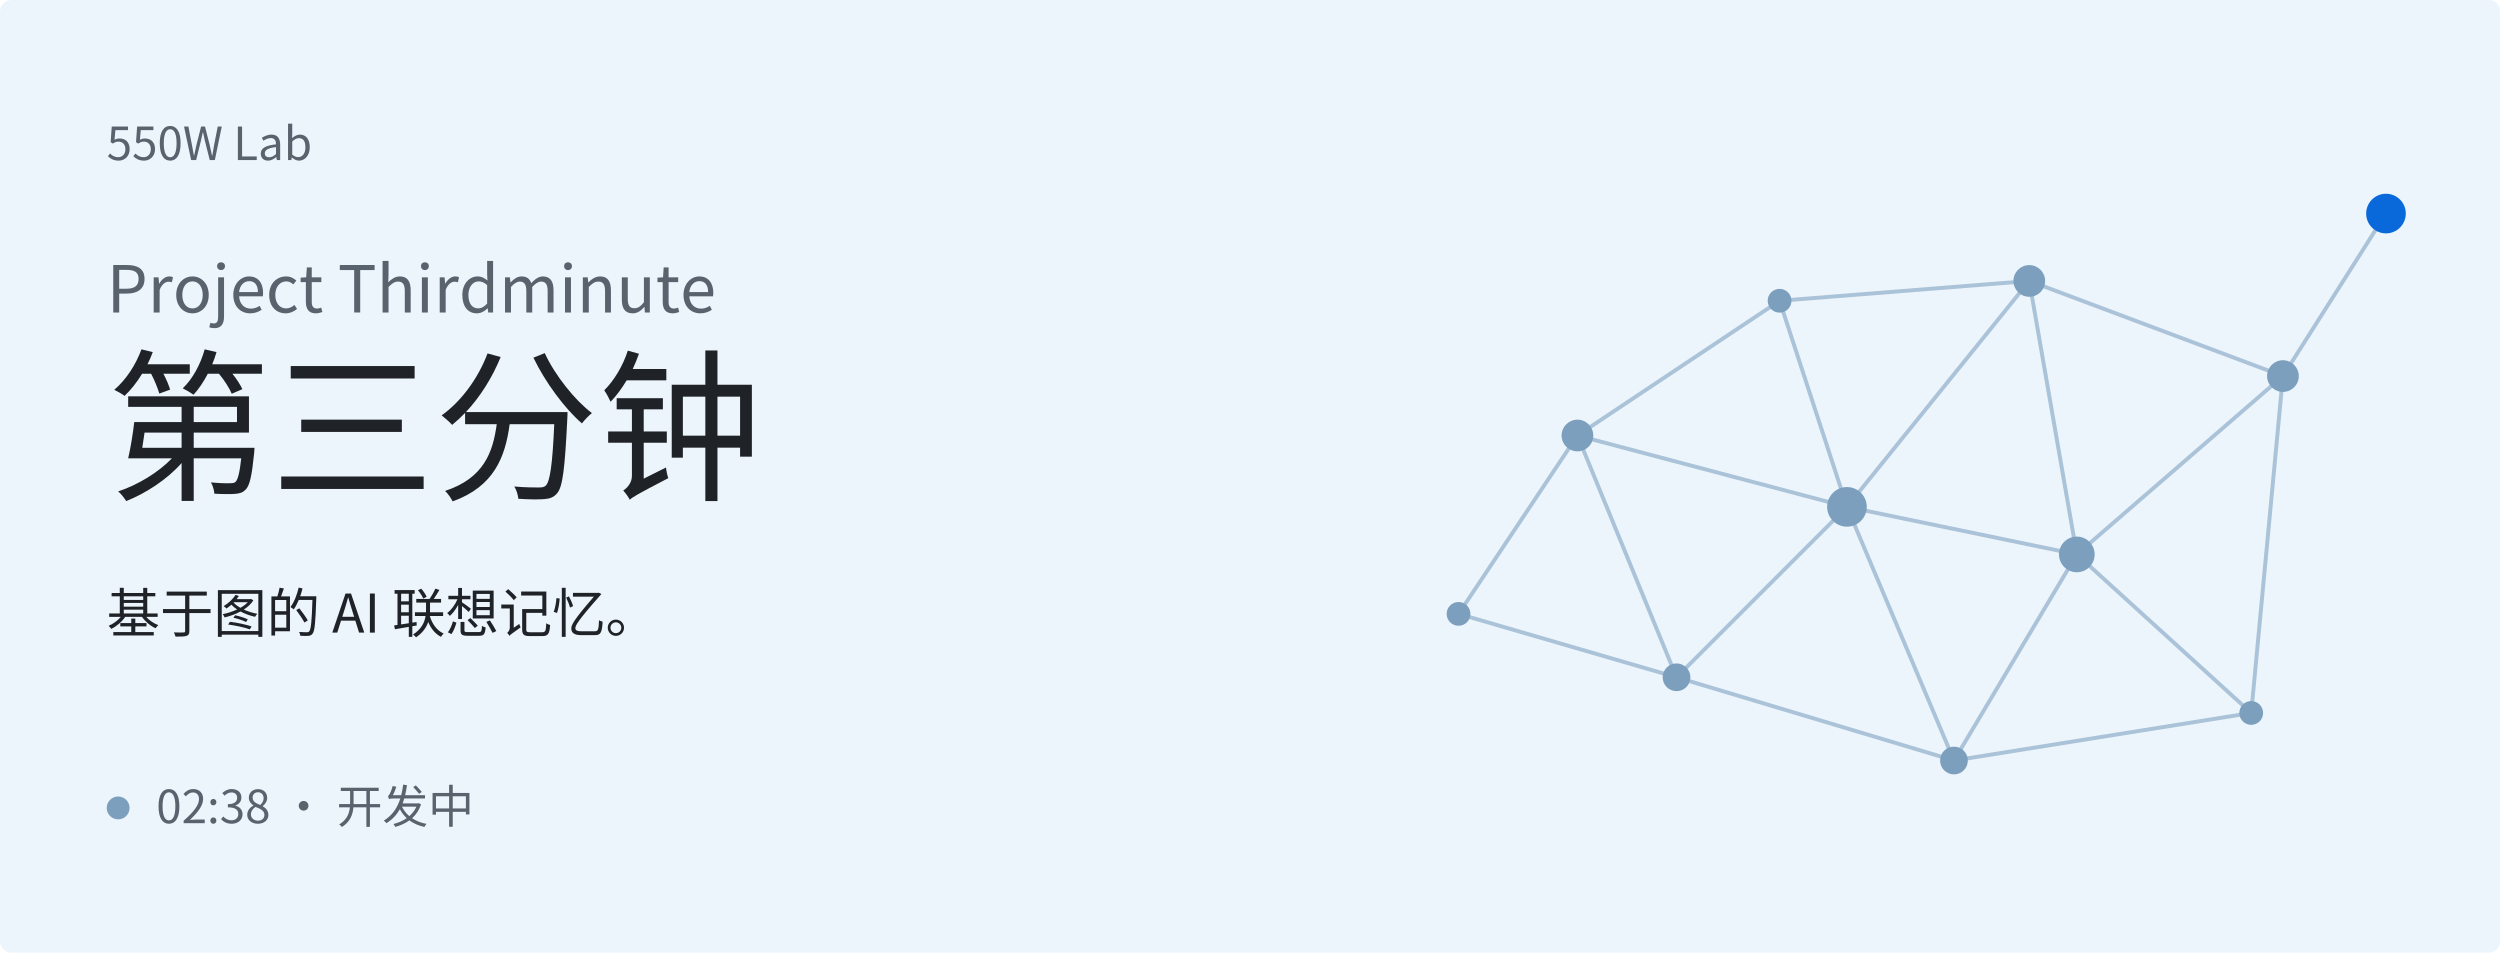
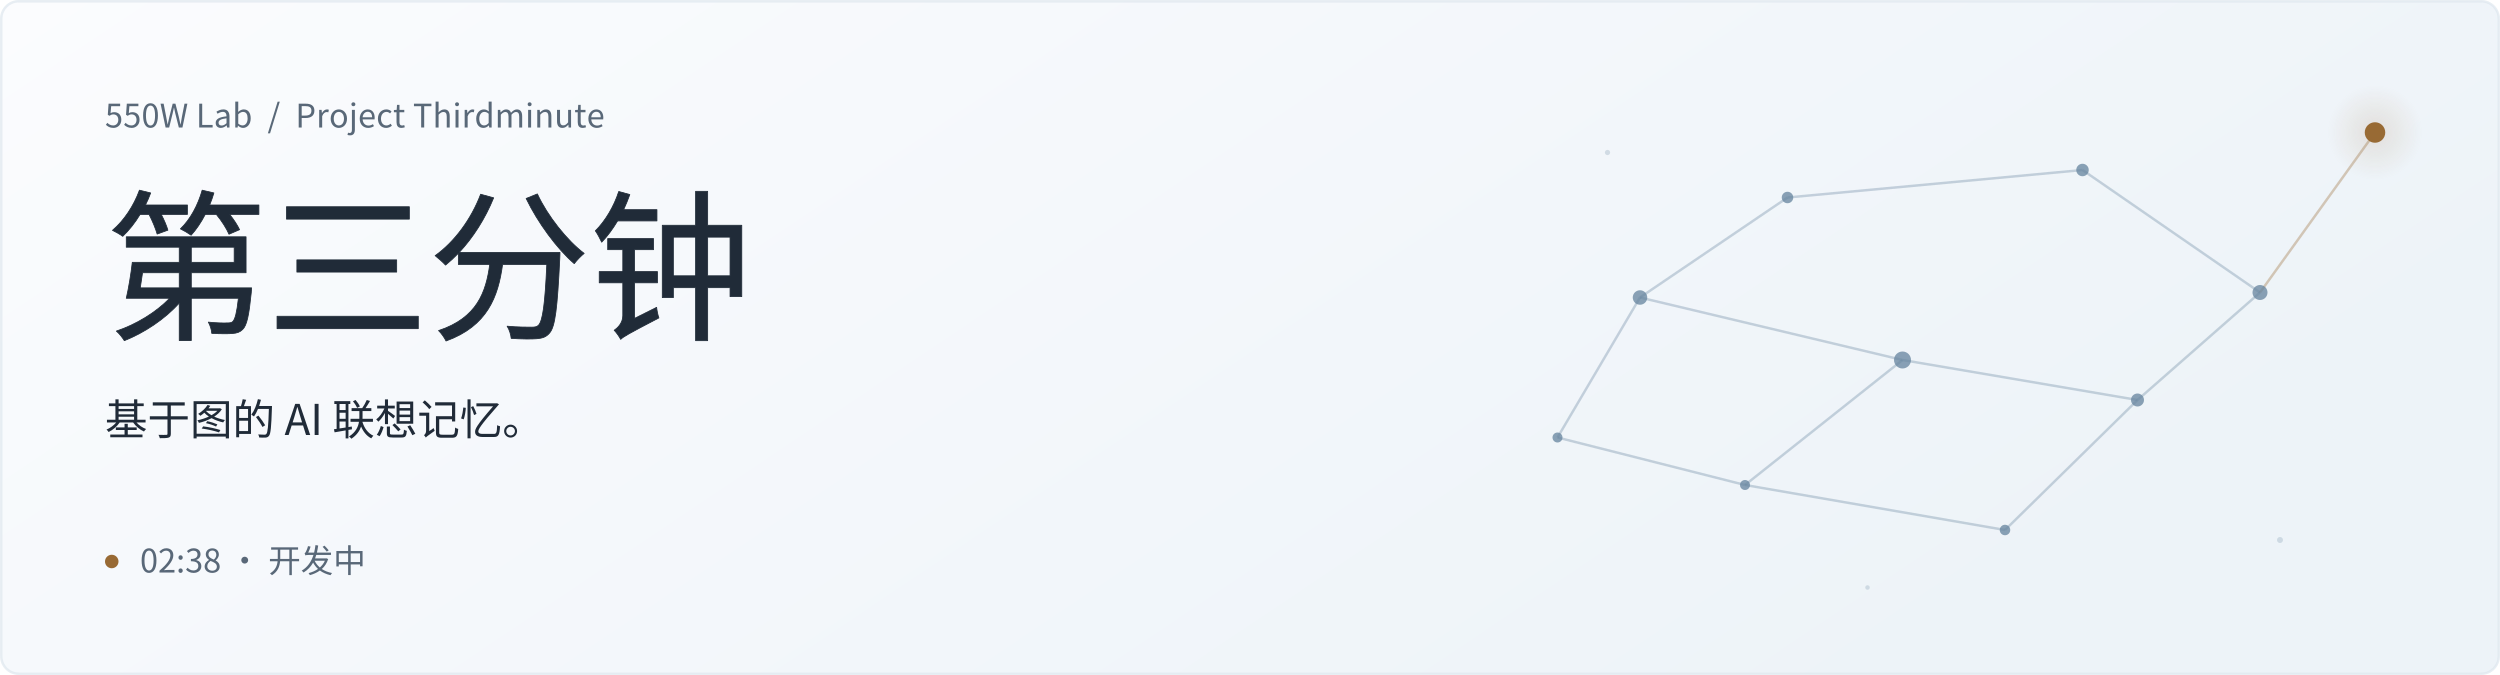
- <svg xmlns="http://www.w3.org/2000/svg" width="656" height="250" viewBox="0 0 656 250" role="img" aria-label="第三分钟 (Thirdminute) — 基于图的 AI 联想记忆。">
-   <rect width="656" height="250" rx="3" fill="#edf5fc" />
-   <g transform="translate(364 29) scale(1.04)">
-     <line x1="18" y1="127" x2="48" y2="82" stroke="#7c9fbe" opacity=".58" />
-     <line x1="18" y1="127" x2="73" y2="143" stroke="#7c9fbe" opacity=".58" />
-     <line x1="48" y1="82" x2="73" y2="143" stroke="#7c9fbe" opacity=".58" />
-     <line x1="48" y1="82" x2="99" y2="48" stroke="#7c9fbe" opacity=".58" />
-     <line x1="48" y1="82" x2="116" y2="100" stroke="#7c9fbe" opacity=".58" />
-     <line x1="73" y1="143" x2="116" y2="100" stroke="#7c9fbe" opacity=".58" />
-     <line x1="73" y1="143" x2="143" y2="164" stroke="#7c9fbe" opacity=".58" />
-     <line x1="99" y1="48" x2="116" y2="100" stroke="#7c9fbe" opacity=".58" />
-     <line x1="99" y1="48" x2="162" y2="43" stroke="#7c9fbe" opacity=".58" />
-     <line x1="116" y1="100" x2="143" y2="164" stroke="#7c9fbe" opacity=".58" />
-     <line x1="116" y1="100" x2="174" y2="112" stroke="#7c9fbe" opacity=".58" />
-     <line x1="116" y1="100" x2="162" y2="43" stroke="#7c9fbe" opacity=".58" />
-     <line x1="143" y1="164" x2="174" y2="112" stroke="#7c9fbe" opacity=".58" />
-     <line x1="143" y1="164" x2="218" y2="152" stroke="#7c9fbe" opacity=".58" />
-     <line x1="162" y1="43" x2="174" y2="112" stroke="#7c9fbe" opacity=".58" />
-     <line x1="162" y1="43" x2="226" y2="67" stroke="#7c9fbe" opacity=".58" />
-     <line x1="174" y1="112" x2="226" y2="67" stroke="#7c9fbe" opacity=".58" />
-     <line x1="174" y1="112" x2="218" y2="152" stroke="#7c9fbe" opacity=".58" />
-     <line x1="218" y1="152" x2="226" y2="67" stroke="#7c9fbe" opacity=".58" />
-     <line x1="226" y1="67" x2="252" y2="26" stroke="#7c9fbe" opacity=".58" />
-     <circle cx="18" cy="127" r="3" fill="#7c9fbe" />
-     <circle cx="48" cy="82" r="4" fill="#7c9fbe" />
-     <circle cx="73" cy="143" r="3.5" fill="#7c9fbe" />
-     <circle cx="99" cy="48" r="3" fill="#7c9fbe" />
-     <circle cx="116" cy="100" r="5" fill="#7c9fbe" />
-     <circle cx="143" cy="164" r="3.5" fill="#7c9fbe" />
-     <circle cx="162" cy="43" r="4" fill="#7c9fbe" />
-     <circle cx="174" cy="112" r="4.5" fill="#7c9fbe" />
-     <circle cx="218" cy="152" r="3" fill="#7c9fbe" />
-     <circle cx="226" cy="67" r="4" fill="#7c9fbe" />
-     <circle cx="252" cy="26" r="5" fill="#0969da" />
+ <svg xmlns="http://www.w3.org/2000/svg" width="1000" height="270" viewBox="0 0 1000 270" role="img" aria-label="第三分钟 (Thirdminute) — 基于图的 AI 联想记忆。">
+   <defs>
+     <linearGradient id="surface" x1="0" y1="0" x2="1" y2=".4">
+       <stop offset="0" stop-color="#fbfcfe" />
+       <stop offset="1" stop-color="#edf3f8" />
+     </linearGradient>
+     <radialGradient id="future-glow">
+       <stop offset="0" stop-color="#986a34" stop-opacity=".15" />
+       <stop offset="1" stop-color="#986a34" stop-opacity="0" />
+     </radialGradient>
+   </defs>
+   <rect x=".5" y=".5" width="999" height="269" rx="7" fill="url(#surface)" stroke="#dce5ed" stroke-opacity=".65" />
+   <g transform="translate(623 53)" opacity="1">
+     <line x1="0" y1="122" x2="33" y2="66" stroke="#67859f" stroke-width="1" opacity=".34" />
+     <line x1="0" y1="122" x2="75" y2="141" stroke="#67859f" stroke-width="1" opacity=".34" />
+     <line x1="33" y1="66" x2="92" y2="26" stroke="#67859f" stroke-width="1" opacity=".34" />
+     <line x1="33" y1="66" x2="138" y2="91" stroke="#67859f" stroke-width="1" opacity=".34" />
+     <line x1="75" y1="141" x2="138" y2="91" stroke="#67859f" stroke-width="1" opacity=".34" />
+     <line x1="75" y1="141" x2="179" y2="159" stroke="#67859f" stroke-width="1" opacity=".34" />
+     <line x1="92" y1="26" x2="210" y2="15" stroke="#67859f" stroke-width="1" opacity=".34" />
+     <line x1="138" y1="91" x2="232" y2="107" stroke="#67859f" stroke-width="1" opacity=".34" />
+     <line x1="179" y1="159" x2="232" y2="107" stroke="#67859f" stroke-width="1" opacity=".34" />
+     <line x1="210" y1="15" x2="281" y2="64" stroke="#67859f" stroke-width="1" opacity=".34" />
+     <line x1="232" y1="107" x2="281" y2="64" stroke="#67859f" stroke-width="1" opacity=".34" />
+     <line x1="281" y1="64" x2="327" y2="0" stroke="#986a34" stroke-width="1" opacity=".34" />
+     <circle cx="20" cy="8" r="1.05" fill="#67859f" opacity=".24" />
+     <circle cx="124" cy="182" r="0.9" fill="#67859f" opacity=".24" />
+     <circle cx="289" cy="163" r="1.2" fill="#67859f" opacity=".24" />
+     <circle cx="0" cy="122" r="2.0" fill="#67859f" opacity=".76" />
+     <circle cx="33" cy="66" r="2.9" fill="#67859f" opacity=".76" />
+     <circle cx="75" cy="141" r="2.0" fill="#67859f" opacity=".76" />
+     <circle cx="92" cy="26" r="2.3" fill="#67859f" opacity=".76" />
+     <circle cx="138" cy="91" r="3.4" fill="#67859f" opacity=".76" />
+     <circle cx="179" cy="159" r="2.1" fill="#67859f" opacity=".76" />
+     <circle cx="210" cy="15" r="2.5" fill="#67859f" opacity=".76" />
+     <circle cx="232" cy="107" r="2.6" fill="#67859f" opacity=".76" />
+     <circle cx="281" cy="64" r="3.0" fill="#67859f" opacity=".76" />
+     <circle cx="327" cy="0" r="19" fill="url(#future-glow)" />
+     <circle cx="327" cy="0" r="4.1" fill="#986a34" />
  </g>
-   <path fill="#59636e" transform="translate(28.000 42.000) scale(0.012 -0.012)" d="M262 -13C385 -13 502 78 502 238C502 400 402 472 281 472C237 472 204 461 171 443L190 655H466V733H110L86 391L135 360C177 388 208 403 257 403C349 403 409 341 409 236C409 129 340 63 253 63C168 63 114 102 73 144L27 84C77 35 147 -13 262 -13Z" />
-   <path fill="#59636e" transform="translate(34.660 42.000) scale(0.012 -0.012)" d="M262 -13C385 -13 502 78 502 238C502 400 402 472 281 472C237 472 204 461 171 443L190 655H466V733H110L86 391L135 360C177 388 208 403 257 403C349 403 409 341 409 236C409 129 340 63 253 63C168 63 114 102 73 144L27 84C77 35 147 -13 262 -13Z" />
-   <path fill="#59636e" transform="translate(41.320 42.000) scale(0.012 -0.012)" d="M278 -13C417 -13 506 113 506 369C506 623 417 746 278 746C138 746 50 623 50 369C50 113 138 -13 278 -13ZM278 61C195 61 138 154 138 369C138 583 195 674 278 674C361 674 418 583 418 369C418 154 361 61 278 61Z" />
-   <path fill="#59636e" transform="translate(47.980 42.000) scale(0.012 -0.012)" d="M181 0H291L400 442C412 500 426 553 437 609H441C453 553 464 500 477 442L588 0H700L851 733H763L684 334C671 255 657 176 644 96H638C620 176 604 256 586 334L484 733H399L298 334C280 255 262 176 246 96H242C227 176 213 255 198 334L121 733H26Z" />
-   <path fill="#59636e" transform="translate(61.204 42.000) scale(0.012 -0.012)" d="M101 0H514V79H193V733H101Z" />
-   <path fill="#59636e" transform="translate(67.720 42.000) scale(0.012 -0.012)" d="M217 -13C284 -13 345 22 397 65H400L408 0H483V334C483 469 428 557 295 557C207 557 131 518 82 486L117 423C160 452 217 481 280 481C369 481 392 414 392 344C161 318 59 259 59 141C59 43 126 -13 217 -13ZM243 61C189 61 147 85 147 147C147 217 209 262 392 283V132C339 85 295 61 243 61Z" />
-   <path fill="#59636e" transform="translate(74.476 42.000) scale(0.012 -0.012)" d="M331 -13C455 -13 567 94 567 280C567 448 491 557 351 557C290 557 230 523 180 481L184 578V796H92V0H165L173 56H177C224 13 281 -13 331 -13ZM316 64C280 64 231 78 184 120V406C235 454 283 480 328 480C432 480 472 400 472 279C472 145 406 64 316 64Z" />
-   <path fill="#59636e" transform="translate(28.000 82.000) scale(0.017 -0.017)" d="M101 0H193V292H314C475 292 584 363 584 518C584 678 474 733 310 733H101ZM193 367V658H298C427 658 492 625 492 518C492 413 431 367 302 367Z" />
-   <path fill="#59636e" transform="translate(38.761 82.000) scale(0.017 -0.017)" d="M92 0H184V349C220 441 275 475 320 475C343 475 355 472 373 466L390 545C373 554 356 557 332 557C272 557 216 513 178 444H176L167 543H92Z" />
-   <path fill="#59636e" transform="translate(45.357 82.000) scale(0.017 -0.017)" d="M303 -13C436 -13 554 91 554 271C554 452 436 557 303 557C170 557 52 452 52 271C52 91 170 -13 303 -13ZM303 63C209 63 146 146 146 271C146 396 209 480 303 480C397 480 461 396 461 271C461 146 397 63 303 63Z" />
-   <path fill="#59636e" transform="translate(55.659 82.000) scale(0.017 -0.017)" d="M35 -242C143 -242 184 -173 184 -62V543H93V-62C93 -128 80 -169 26 -169C7 -169 -12 -164 -26 -159L-44 -228C-25 -236 3 -242 35 -242ZM138 655C173 655 199 679 199 716C199 751 173 775 138 775C102 775 77 751 77 716C77 679 102 655 138 655Z" />
-   <path fill="#59636e" transform="translate(60.334 82.000) scale(0.017 -0.017)" d="M312 -13C385 -13 443 11 490 42L458 103C417 76 375 60 322 60C219 60 148 134 142 250H508C510 264 512 282 512 302C512 457 434 557 295 557C171 557 52 448 52 271C52 92 167 -13 312 -13ZM141 315C152 423 220 484 297 484C382 484 432 425 432 315Z" />
-   <path fill="#59636e" transform="translate(69.752 82.000) scale(0.017 -0.017)" d="M306 -13C371 -13 433 13 482 55L442 117C408 87 364 63 314 63C214 63 146 146 146 271C146 396 218 480 317 480C359 480 394 461 425 433L471 493C433 527 384 557 313 557C173 557 52 452 52 271C52 91 162 -13 306 -13Z" />
-   <path fill="#59636e" transform="translate(78.422 82.000) scale(0.017 -0.017)" d="M262 -13C296 -13 332 -3 363 7L345 76C327 68 303 61 283 61C220 61 199 99 199 165V469H347V543H199V696H123L113 543L27 538V469H108V168C108 59 147 -13 262 -13Z" />
-   <path fill="#59636e" transform="translate(88.639 82.000) scale(0.017 -0.017)" d="M253 0H346V655H568V733H31V655H253Z" />
-   <path fill="#59636e" transform="translate(98.822 82.000) scale(0.017 -0.017)" d="M92 0H184V394C238 449 276 477 332 477C404 477 435 434 435 332V0H526V344C526 482 474 557 360 557C286 557 230 516 180 466L184 578V796H92Z" />
-   <path fill="#59636e" transform="translate(109.141 82.000) scale(0.017 -0.017)" d="M92 0H184V543H92ZM138 655C174 655 199 679 199 716C199 751 174 775 138 775C102 775 78 751 78 716C78 679 102 655 138 655Z" />
-   <path fill="#59636e" transform="translate(113.816 82.000) scale(0.017 -0.017)" d="M92 0H184V349C220 441 275 475 320 475C343 475 355 472 373 466L390 545C373 554 356 557 332 557C272 557 216 513 178 444H176L167 543H92Z" />
-   <path fill="#59636e" transform="translate(120.412 82.000) scale(0.017 -0.017)" d="M277 -13C342 -13 400 22 442 64H445L453 0H528V796H436V587L441 494C393 533 352 557 288 557C164 557 53 447 53 271C53 90 141 -13 277 -13ZM297 64C202 64 147 141 147 272C147 396 217 480 304 480C349 480 391 464 436 423V138C391 88 347 64 297 64Z" />
-   <path fill="#59636e" transform="translate(130.952 82.000) scale(0.017 -0.017)" d="M92 0H184V394C233 450 279 477 320 477C389 477 421 434 421 332V0H512V394C563 450 607 477 649 477C718 477 750 434 750 332V0H841V344C841 482 788 557 677 557C610 557 554 514 497 453C475 517 431 557 347 557C282 557 226 516 178 464H176L167 543H92Z" />
-   <path fill="#59636e" transform="translate(146.694 82.000) scale(0.017 -0.017)" d="M92 0H184V543H92ZM138 655C174 655 199 679 199 716C199 751 174 775 138 775C102 775 78 751 78 716C78 679 102 655 138 655Z" />
-   <path fill="#59636e" transform="translate(151.369 82.000) scale(0.017 -0.017)" d="M92 0H184V394C238 449 276 477 332 477C404 477 435 434 435 332V0H526V344C526 482 474 557 360 557C286 557 229 516 178 464H176L167 543H92Z" />
-   <path fill="#59636e" transform="translate(161.739 82.000) scale(0.017 -0.017)" d="M251 -13C325 -13 379 26 430 85H433L440 0H516V543H425V158C373 94 334 66 278 66C206 66 176 109 176 210V543H84V199C84 60 136 -13 251 -13Z" />
-   <path fill="#59636e" transform="translate(172.058 82.000) scale(0.017 -0.017)" d="M262 -13C296 -13 332 -3 363 7L345 76C327 68 303 61 283 61C220 61 199 99 199 165V469H347V543H199V696H123L113 543L27 538V469H108V168C108 59 147 -13 262 -13Z" />
-   <path fill="#59636e" transform="translate(178.467 82.000) scale(0.017 -0.017)" d="M312 -13C385 -13 443 11 490 42L458 103C417 76 375 60 322 60C219 60 148 134 142 250H508C510 264 512 282 512 302C512 457 434 557 295 557C171 557 52 448 52 271C52 92 167 -13 312 -13ZM141 315C152 423 220 484 297 484C382 484 432 425 432 315Z" />
-   <path fill="#1f2328" transform="translate(28.000 128.000) scale(0.043 -0.043)" d="M168 401C160 329 145 240 131 180H398C315 93 188 17 70 -22C87 -36 108 -63 119 -81C238 -34 369 51 457 151V-80H531V180H821C811 89 800 50 786 36C778 29 768 28 750 28C732 27 685 28 636 33C647 14 656 -15 657 -36C709 -39 758 -39 783 -37C812 -35 830 -29 847 -12C873 13 886 74 900 214C901 224 902 244 902 244H531V337H868V558H131V494H457V401ZM231 337H457V244H217ZM531 494H795V401H531ZM212 845C177 749 117 658 46 598C65 589 95 572 109 561C147 597 184 643 216 696H271C292 656 312 607 321 575L387 599C380 624 364 662 346 696H507V754H249C261 778 272 803 281 828ZM598 845C572 753 525 665 464 607C483 598 515 579 530 568C561 602 591 646 617 696H685C718 657 749 607 763 574L828 602C816 628 793 664 767 696H947V754H644C654 778 663 803 670 828Z" />
-   <path fill="#1f2328" transform="translate(71.000 128.000) scale(0.043 -0.043)" d="M123 743V667H879V743ZM187 416V341H801V416ZM65 69V-7H934V69Z" />
-   <path fill="#1f2328" transform="translate(114.000 128.000) scale(0.043 -0.043)" d="M673 822 604 794C675 646 795 483 900 393C915 413 942 441 961 456C857 534 735 687 673 822ZM324 820C266 667 164 528 44 442C62 428 95 399 108 384C135 406 161 430 187 457V388H380C357 218 302 59 65 -19C82 -35 102 -64 111 -83C366 9 432 190 459 388H731C720 138 705 40 680 14C670 4 658 2 637 2C614 2 552 2 487 8C501 -13 510 -45 512 -67C575 -71 636 -72 670 -69C704 -66 727 -59 748 -34C783 5 796 119 811 426C812 436 812 462 812 462H192C277 553 352 670 404 798Z" />
-   <path fill="#1f2328" transform="translate(157.000 128.000) scale(0.043 -0.043)" d="M653 556V318H516V556ZM727 556H865V318H727ZM653 838V629H448V184H516V245H653V-81H727V245H865V190H937V629H727V838ZM180 837C150 744 96 654 36 595C48 579 68 541 75 525C110 561 143 606 173 656H415V725H210C224 755 237 787 248 818ZM60 344V275H205V73C205 26 171 -4 152 -17C165 -30 184 -57 192 -73C208 -57 237 -40 427 59C421 75 415 104 413 124L277 56V275H418V344H277V479H394V547H112V479H205V344Z" />
-   <path fill="#1f2328" transform="translate(28.000 166.000) scale(0.014 -0.014)" d="M684 839V743H320V840H245V743H92V680H245V359H46V295H264C206 224 118 161 36 128C52 114 74 88 85 70C182 116 284 201 346 295H662C723 206 821 123 917 82C929 100 951 127 967 141C883 171 798 229 741 295H955V359H760V680H911V743H760V839ZM320 680H684V613H320ZM460 263V179H255V117H460V11H124V-53H882V11H536V117H746V179H536V263ZM320 557H684V487H320ZM320 430H684V359H320Z" />
-   <path fill="#1f2328" transform="translate(42.000 166.000) scale(0.014 -0.014)" d="M124 769V694H470V441H55V366H470V30C470 9 462 3 440 3C418 2 341 1 259 4C271 -18 285 -53 290 -75C393 -75 459 -74 496 -61C534 -49 549 -25 549 30V366H946V441H549V694H876V769Z" />
-   <path fill="#1f2328" transform="translate(56.000 166.000) scale(0.014 -0.014)" d="M375 279C455 262 557 227 613 199L644 250C588 276 487 309 407 325ZM275 152C413 135 586 95 682 61L715 117C618 149 445 188 310 203ZM84 796V-80H156V-38H842V-80H917V796ZM156 29V728H842V29ZM414 708C364 626 278 548 192 497C208 487 234 464 245 452C275 472 306 496 337 523C367 491 404 461 444 434C359 394 263 364 174 346C187 332 203 303 210 285C308 308 413 345 508 396C591 351 686 317 781 296C790 314 809 340 823 353C735 369 647 396 569 432C644 481 707 538 749 606L706 631L695 628H436C451 647 465 666 477 686ZM378 563 385 570H644C608 531 560 496 506 465C455 494 411 527 378 563Z" />
-   <path fill="#1f2328" transform="translate(70.000 166.000) scale(0.014 -0.014)" d="M552 423C607 350 675 250 705 189L769 229C736 288 667 385 610 456ZM240 842C232 794 215 728 199 679H87V-54H156V25H435V679H268C285 722 304 778 321 828ZM156 612H366V401H156ZM156 93V335H366V93ZM598 844C566 706 512 568 443 479C461 469 492 448 506 436C540 484 572 545 600 613H856C844 212 828 58 796 24C784 10 773 7 753 7C730 7 670 8 604 13C618 -6 627 -38 629 -59C685 -62 744 -64 778 -61C814 -57 836 -49 859 -19C899 30 913 185 928 644C929 654 929 682 929 682H627C643 729 658 779 670 828Z" />
-   <path fill="#1f2328" transform="translate(87.136 166.000) scale(0.014 -0.014)" d="M4 0H97L168 224H436L506 0H604L355 733H252ZM191 297 227 410C253 493 277 572 300 658H304C328 573 351 493 378 410L413 297Z" />
-   <path fill="#1f2328" transform="translate(95.648 166.000) scale(0.014 -0.014)" d="M101 0H193V733H101Z" />
-   <path fill="#1f2328" transform="translate(102.886 166.000) scale(0.014 -0.014)" d="M485 794C525 747 566 681 584 638L648 672C630 716 587 778 546 824ZM810 824C786 766 740 685 703 632H453V563H636V442L635 381H428V311H627C610 198 555 68 392 -36C411 -48 437 -72 449 -88C577 -1 643 100 677 199C729 75 809 -24 916 -79C927 -60 950 -32 966 -17C840 39 751 162 707 311H956V381H710L711 441V563H918V632H781C816 681 854 744 887 801ZM38 135 53 63 313 108V-80H379V120L462 134L458 199L379 187V729H423V797H47V729H101V144ZM169 729H313V587H169ZM169 524H313V381H169ZM169 317H313V176L169 154Z" />
-   <path fill="#1f2328" transform="translate(116.886 166.000) scale(0.014 -0.014)" d="M283 200V40C283 -38 311 -59 421 -59C443 -59 605 -59 629 -59C721 -59 743 -28 753 98C732 102 702 113 685 126C680 23 673 10 624 10C587 10 452 10 425 10C367 10 356 14 356 41V200ZM414 234C461 188 521 124 551 86L606 131C575 168 513 230 466 273ZM767 201C807 135 859 47 883 -5L953 29C928 80 874 167 833 230ZM141 212C122 145 87 59 46 6L112 -28C153 28 186 118 206 186ZM581 574H831V480H581ZM581 421H831V326H581ZM581 725H831V633H581ZM512 787V265H903V787ZM238 838V690H55V625H225C181 523 106 419 32 367C48 354 70 330 82 313C137 360 194 436 238 519V255H310V498C354 462 410 413 436 387L477 448C451 469 350 543 310 569V625H469V690H310V838Z" />
-   <path fill="#1f2328" transform="translate(130.886 166.000) scale(0.014 -0.014)" d="M124 769C179 720 249 652 280 608L335 661C300 703 230 769 176 815ZM200 -61V-60C214 -41 242 -20 408 98C400 113 389 143 384 163L280 92V526H46V453H206V93C206 44 175 10 157 -4C171 -17 192 -45 200 -61ZM419 770V695H816V442H438V57C438 -41 474 -65 586 -65C611 -65 790 -65 816 -65C925 -65 951 -20 962 143C940 148 908 161 889 175C884 33 874 7 812 7C773 7 621 7 591 7C527 7 515 16 515 56V370H816V318H891V770Z" />
-   <path fill="#1f2328" transform="translate(144.886 166.000) scale(0.014 -0.014)" d="M181 840V-79H253V840ZM81 647C74 566 56 456 29 390L91 368C118 441 136 557 141 639ZM262 656C292 596 324 517 335 469L392 497C380 544 347 621 315 679ZM390 745V674H782C379 211 359 138 359 74C359 -1 415 -47 537 -47H801C904 -47 935 -7 946 206C925 209 897 221 878 231C873 59 860 26 804 26H532C474 26 435 43 435 81C435 130 461 202 911 710C916 714 920 719 922 723L875 748L857 745Z" />
-   <path fill="#1f2328" transform="translate(158.886 166.000) scale(0.014 -0.014)" d="M194 244C111 244 42 176 42 92C42 7 111 -61 194 -61C279 -61 347 7 347 92C347 176 279 244 194 244ZM194 -10C139 -10 93 35 93 92C93 147 139 193 194 193C251 193 296 147 296 92C296 35 251 -10 194 -10Z" />
-   <circle cx="31" cy="212" r="3" fill="#7c9fbe" />
-   <path fill="#59636e" transform="translate(41.000 216.000) scale(0.012 -0.012)" d="M278 -13C417 -13 506 113 506 369C506 623 417 746 278 746C138 746 50 623 50 369C50 113 138 -13 278 -13ZM278 61C195 61 138 154 138 369C138 583 195 674 278 674C361 674 418 583 418 369C418 154 361 61 278 61Z" />
-   <path fill="#59636e" transform="translate(47.660 216.000) scale(0.012 -0.012)" d="M44 0H505V79H302C265 79 220 75 182 72C354 235 470 384 470 531C470 661 387 746 256 746C163 746 99 704 40 639L93 587C134 636 185 672 245 672C336 672 380 611 380 527C380 401 274 255 44 54Z" />
-   <path fill="#59636e" transform="translate(54.320 216.000) scale(0.012 -0.012)" d="M139 390C175 390 205 418 205 460C205 501 175 530 139 530C102 530 73 501 73 460C73 418 102 390 139 390ZM139 -13C175 -13 205 15 205 56C205 98 175 126 139 126C102 126 73 98 73 56C73 15 102 -13 139 -13Z" />
-   <path fill="#59636e" transform="translate(57.656 216.000) scale(0.012 -0.012)" d="M263 -13C394 -13 499 65 499 196C499 297 430 361 344 382V387C422 414 474 474 474 563C474 679 384 746 260 746C176 746 111 709 56 659L105 601C147 643 198 672 257 672C334 672 381 626 381 556C381 477 330 416 178 416V346C348 346 406 288 406 199C406 115 345 63 257 63C174 63 119 103 76 147L29 88C77 35 149 -13 263 -13Z" />
-   <path fill="#59636e" transform="translate(64.316 216.000) scale(0.012 -0.012)" d="M280 -13C417 -13 509 70 509 176C509 277 450 332 386 369V374C429 408 483 474 483 551C483 664 407 744 282 744C168 744 81 669 81 558C81 481 127 426 180 389V385C113 349 46 280 46 182C46 69 144 -13 280 -13ZM330 398C243 432 164 471 164 558C164 629 213 676 281 676C359 676 405 619 405 546C405 492 379 442 330 398ZM281 55C193 55 127 112 127 190C127 260 169 318 228 356C332 314 422 278 422 179C422 106 366 55 281 55Z" />
-   <path fill="#59636e" transform="translate(73.664 216.000) scale(0.012 -0.012)" d="M500 486C441 486 394 439 394 380C394 321 441 274 500 274C559 274 606 321 606 380C606 439 559 486 500 486Z" />
-   <path fill="#59636e" transform="translate(88.352 216.000) scale(0.012 -0.012)" d="M649 703V418H369V461V703ZM52 418V346H288C274 209 223 75 54 -28C74 -41 101 -66 114 -84C299 33 351 189 365 346H649V-81H726V346H949V418H726V703H918V775H89V703H293V461L292 418Z" />
-   <path fill="#59636e" transform="translate(100.352 216.000) scale(0.012 -0.012)" d="M673 790C716 744 773 680 801 642L860 683C832 719 774 781 731 826ZM144 523C154 534 188 540 251 540H391C325 332 214 168 30 57C49 44 76 15 86 -1C216 79 311 181 381 305C421 230 471 165 531 110C445 49 344 7 240 -18C254 -34 272 -62 280 -82C392 -51 498 -5 589 61C680 -6 789 -54 917 -83C928 -62 948 -32 964 -16C842 7 736 50 648 108C735 185 803 285 844 413L793 437L779 433H441C454 467 467 503 477 540H930L931 612H497C513 681 526 753 537 830L453 844C443 762 429 685 411 612H229C257 665 285 732 303 797L223 812C206 735 167 654 156 634C144 612 133 597 119 594C128 576 140 539 144 523ZM588 154C520 212 466 281 427 361H742C706 279 652 211 588 154Z" />
-   <path fill="#59636e" transform="translate(112.352 216.000) scale(0.012 -0.012)" d="M458 840V661H96V186H171V248H458V-79H537V248H825V191H902V661H537V840ZM171 322V588H458V322ZM825 322H537V588H825Z" />
+   <path fill="#596878" transform="translate(42.000 51.000) scale(0.013 -0.013)" d="M262 -13C385 -13 502 78 502 238C502 400 402 472 281 472C237 472 204 461 171 443L190 655H466V733H110L86 391L135 360C177 388 208 403 257 403C349 403 409 341 409 236C409 129 340 63 253 63C168 63 114 102 73 144L27 84C77 35 147 -13 262 -13Z" />
+   <path fill="#596878" transform="translate(49.295 51.000) scale(0.013 -0.013)" d="M262 -13C385 -13 502 78 502 238C502 400 402 472 281 472C237 472 204 461 171 443L190 655H466V733H110L86 391L135 360C177 388 208 403 257 403C349 403 409 341 409 236C409 129 340 63 253 63C168 63 114 102 73 144L27 84C77 35 147 -13 262 -13Z" />
+   <path fill="#596878" transform="translate(56.590 51.000) scale(0.013 -0.013)" d="M278 -13C417 -13 506 113 506 369C506 623 417 746 278 746C138 746 50 623 50 369C50 113 138 -13 278 -13ZM278 61C195 61 138 154 138 369C138 583 195 674 278 674C361 674 418 583 418 369C418 154 361 61 278 61Z" />
+   <path fill="#596878" transform="translate(63.885 51.000) scale(0.013 -0.013)" d="M181 0H291L400 442C412 500 426 553 437 609H441C453 553 464 500 477 442L588 0H700L851 733H763L684 334C671 255 657 176 644 96H638C620 176 604 256 586 334L484 733H399L298 334C280 255 262 176 246 96H242C227 176 213 255 198 334L121 733H26Z" />
+   <path fill="#596878" transform="translate(78.371 51.000) scale(0.013 -0.013)" d="M101 0H514V79H193V733H101Z" />
+   <path fill="#596878" transform="translate(85.510 51.000) scale(0.013 -0.013)" d="M217 -13C284 -13 345 22 397 65H400L408 0H483V334C483 469 428 557 295 557C207 557 131 518 82 486L117 423C160 452 217 481 280 481C369 481 392 414 392 344C161 318 59 259 59 141C59 43 126 -13 217 -13ZM243 61C189 61 147 85 147 147C147 217 209 262 392 283V132C339 85 295 61 243 61Z" />
+   <path fill="#596878" transform="translate(92.909 51.000) scale(0.013 -0.013)" d="M331 -13C455 -13 567 94 567 280C567 448 491 557 351 557C290 557 230 523 180 481L184 578V796H92V0H165L173 56H177C224 13 281 -13 331 -13ZM316 64C280 64 231 78 184 120V406C235 454 283 480 328 480C432 480 472 400 472 279C472 145 406 64 316 64Z" />
+   <path fill="#596878" transform="translate(107.007 51.000) scale(0.013 -0.013)" d="M11 -179H78L377 794H311Z" />
+   <path fill="#596878" transform="translate(118.167 51.000) scale(0.013 -0.013)" d="M101 0H193V292H314C475 292 584 363 584 518C584 678 474 733 310 733H101ZM193 367V658H298C427 658 492 625 492 518C492 413 431 367 302 367Z" />
+   <path fill="#596878" transform="translate(126.476 51.000) scale(0.013 -0.013)" d="M92 0H184V349C220 441 275 475 320 475C343 475 355 472 373 466L390 545C373 554 356 557 332 557C272 557 216 513 178 444H176L167 543H92Z" />
+   <path fill="#596878" transform="translate(131.600 51.000) scale(0.013 -0.013)" d="M303 -13C436 -13 554 91 554 271C554 452 436 557 303 557C170 557 52 452 52 271C52 91 170 -13 303 -13ZM303 63C209 63 146 146 146 271C146 396 209 480 303 480C397 480 461 396 461 271C461 146 397 63 303 63Z" />
+   <path fill="#596878" transform="translate(139.558 51.000) scale(0.013 -0.013)" d="M35 -242C143 -242 184 -173 184 -62V543H93V-62C93 -128 80 -169 26 -169C7 -169 -12 -164 -26 -159L-44 -228C-25 -236 3 -242 35 -242ZM138 655C173 655 199 679 199 716C199 751 173 775 138 775C102 775 77 751 77 716C77 679 102 655 138 655Z" />
+   <path fill="#596878" transform="translate(143.213 51.000) scale(0.013 -0.013)" d="M312 -13C385 -13 443 11 490 42L458 103C417 76 375 60 322 60C219 60 148 134 142 250H508C510 264 512 282 512 302C512 457 434 557 295 557C171 557 52 448 52 271C52 92 167 -13 312 -13ZM141 315C152 423 220 484 297 484C382 484 432 425 432 315Z" />
+   <path fill="#596878" transform="translate(150.495 51.000) scale(0.013 -0.013)" d="M306 -13C371 -13 433 13 482 55L442 117C408 87 364 63 314 63C214 63 146 146 146 271C146 396 218 480 317 480C359 480 394 461 425 433L471 493C433 527 384 557 313 557C173 557 52 452 52 271C52 91 162 -13 306 -13Z" />
+   <path fill="#596878" transform="translate(157.205 51.000) scale(0.013 -0.013)" d="M262 -13C296 -13 332 -3 363 7L345 76C327 68 303 61 283 61C220 61 199 99 199 165V469H347V543H199V696H123L113 543L27 538V469H108V168C108 59 147 -13 262 -13Z" />
+   <path fill="#596878" transform="translate(165.178 51.000) scale(0.013 -0.013)" d="M253 0H346V655H568V733H31V655H253Z" />
+   <path fill="#596878" transform="translate(173.045 51.000) scale(0.013 -0.013)" d="M92 0H184V394C238 449 276 477 332 477C404 477 435 434 435 332V0H526V344C526 482 474 557 360 557C286 557 230 516 180 466L184 578V796H92Z" />
+   <path fill="#596878" transform="translate(181.016 51.000) scale(0.013 -0.013)" d="M92 0H184V543H92ZM138 655C174 655 199 679 199 716C199 751 174 775 138 775C102 775 78 751 78 716C78 679 102 655 138 655Z" />
+   <path fill="#596878" transform="translate(184.671 51.000) scale(0.013 -0.013)" d="M92 0H184V349C220 441 275 475 320 475C343 475 355 472 373 466L390 545C373 554 356 557 332 557C272 557 216 513 178 444H176L167 543H92Z" />
+   <path fill="#596878" transform="translate(189.795 51.000) scale(0.013 -0.013)" d="M277 -13C342 -13 400 22 442 64H445L453 0H528V796H436V587L441 494C393 533 352 557 288 557C164 557 53 447 53 271C53 90 141 -13 277 -13ZM297 64C202 64 147 141 147 272C147 396 217 480 304 480C349 480 391 464 436 423V138C391 88 347 64 297 64Z" />
+   <path fill="#596878" transform="translate(197.935 51.000) scale(0.013 -0.013)" d="M92 0H184V394C233 450 279 477 320 477C389 477 421 434 421 332V0H512V394C563 450 607 477 649 477C718 477 750 434 750 332V0H841V344C841 482 788 557 677 557C610 557 554 514 497 453C475 517 431 557 347 557C282 557 226 516 178 464H176L167 543H92Z" />
+   <path fill="#596878" transform="translate(210.053 51.000) scale(0.013 -0.013)" d="M92 0H184V543H92ZM138 655C174 655 199 679 199 716C199 751 174 775 138 775C102 775 78 751 78 716C78 679 102 655 138 655Z" />
+   <path fill="#596878" transform="translate(213.708 51.000) scale(0.013 -0.013)" d="M92 0H184V394C238 449 276 477 332 477C404 477 435 434 435 332V0H526V344C526 482 474 557 360 557C286 557 229 516 178 464H176L167 543H92Z" />
+   <path fill="#596878" transform="translate(221.718 51.000) scale(0.013 -0.013)" d="M251 -13C325 -13 379 26 430 85H433L440 0H516V543H425V158C373 94 334 66 278 66C206 66 176 109 176 210V543H84V199C84 60 136 -13 251 -13Z" />
+   <path fill="#596878" transform="translate(229.689 51.000) scale(0.013 -0.013)" d="M262 -13C296 -13 332 -3 363 7L345 76C327 68 303 61 283 61C220 61 199 99 199 165V469H347V543H199V696H123L113 543L27 538V469H108V168C108 59 147 -13 262 -13Z" />
+   <path fill="#596878" transform="translate(234.670 51.000) scale(0.013 -0.013)" d="M312 -13C385 -13 443 11 490 42L458 103C417 76 375 60 322 60C219 60 148 134 142 250H508C510 264 512 282 512 302C512 457 434 557 295 557C171 557 52 448 52 271C52 92 167 -13 312 -13ZM141 315C152 423 220 484 297 484C382 484 432 425 432 315Z" />
+   <path fill="#202b38" stroke="#202b38" stroke-width="5" stroke-linejoin="round" paint-order="stroke fill" transform="translate(42.000 131.000) scale(0.065 -0.065)" d="M168 401C160 329 145 240 131 180H398C315 93 188 17 70 -22C87 -36 108 -63 119 -81C238 -34 369 51 457 151V-80H531V180H821C811 89 800 50 786 36C778 29 768 28 750 28C732 27 685 28 636 33C647 14 656 -15 657 -36C709 -39 758 -39 783 -37C812 -35 830 -29 847 -12C873 13 886 74 900 214C901 224 902 244 902 244H531V337H868V558H131V494H457V401ZM231 337H457V244H217ZM531 494H795V401H531ZM212 845C177 749 117 658 46 598C65 589 95 572 109 561C147 597 184 643 216 696H271C292 656 312 607 321 575L387 599C380 624 364 662 346 696H507V754H249C261 778 272 803 281 828ZM598 845C572 753 525 665 464 607C483 598 515 579 530 568C561 602 591 646 617 696H685C718 657 749 607 763 574L828 602C816 628 793 664 767 696H947V754H644C654 778 663 803 670 828Z" />
+   <path fill="#202b38" stroke="#202b38" stroke-width="5" stroke-linejoin="round" paint-order="stroke fill" transform="translate(106.600 131.000) scale(0.065 -0.065)" d="M123 743V667H879V743ZM187 416V341H801V416ZM65 69V-7H934V69Z" />
+   <path fill="#202b38" stroke="#202b38" stroke-width="5" stroke-linejoin="round" paint-order="stroke fill" transform="translate(171.200 131.000) scale(0.065 -0.065)" d="M673 822 604 794C675 646 795 483 900 393C915 413 942 441 961 456C857 534 735 687 673 822ZM324 820C266 667 164 528 44 442C62 428 95 399 108 384C135 406 161 430 187 457V388H380C357 218 302 59 65 -19C82 -35 102 -64 111 -83C366 9 432 190 459 388H731C720 138 705 40 680 14C670 4 658 2 637 2C614 2 552 2 487 8C501 -13 510 -45 512 -67C575 -71 636 -72 670 -69C704 -66 727 -59 748 -34C783 5 796 119 811 426C812 436 812 462 812 462H192C277 553 352 670 404 798Z" />
+   <path fill="#202b38" stroke="#202b38" stroke-width="5" stroke-linejoin="round" paint-order="stroke fill" transform="translate(235.800 131.000) scale(0.065 -0.065)" d="M653 556V318H516V556ZM727 556H865V318H727ZM653 838V629H448V184H516V245H653V-81H727V245H865V190H937V629H727V838ZM180 837C150 744 96 654 36 595C48 579 68 541 75 525C110 561 143 606 173 656H415V725H210C224 755 237 787 248 818ZM60 344V275H205V73C205 26 171 -4 152 -17C165 -30 184 -57 192 -73C208 -57 237 -40 427 59C421 75 415 104 413 124L277 56V275H418V344H277V479H394V547H112V479H205V344Z" />
+   <path fill="#202b38" transform="translate(42.000 174.000) scale(0.017 -0.017)" d="M684 839V743H320V840H245V743H92V680H245V359H46V295H264C206 224 118 161 36 128C52 114 74 88 85 70C182 116 284 201 346 295H662C723 206 821 123 917 82C929 100 951 127 967 141C883 171 798 229 741 295H955V359H760V680H911V743H760V839ZM320 680H684V613H320ZM460 263V179H255V117H460V11H124V-53H882V11H536V117H746V179H536V263ZM320 557H684V487H320ZM320 430H684V359H320Z" />
+   <path fill="#202b38" transform="translate(59.000 174.000) scale(0.017 -0.017)" d="M124 769V694H470V441H55V366H470V30C470 9 462 3 440 3C418 2 341 1 259 4C271 -18 285 -53 290 -75C393 -75 459 -74 496 -61C534 -49 549 -25 549 30V366H946V441H549V694H876V769Z" />
+   <path fill="#202b38" transform="translate(76.000 174.000) scale(0.017 -0.017)" d="M375 279C455 262 557 227 613 199L644 250C588 276 487 309 407 325ZM275 152C413 135 586 95 682 61L715 117C618 149 445 188 310 203ZM84 796V-80H156V-38H842V-80H917V796ZM156 29V728H842V29ZM414 708C364 626 278 548 192 497C208 487 234 464 245 452C275 472 306 496 337 523C367 491 404 461 444 434C359 394 263 364 174 346C187 332 203 303 210 285C308 308 413 345 508 396C591 351 686 317 781 296C790 314 809 340 823 353C735 369 647 396 569 432C644 481 707 538 749 606L706 631L695 628H436C451 647 465 666 477 686ZM378 563 385 570H644C608 531 560 496 506 465C455 494 411 527 378 563Z" />
+   <path fill="#202b38" transform="translate(93.000 174.000) scale(0.017 -0.017)" d="M552 423C607 350 675 250 705 189L769 229C736 288 667 385 610 456ZM240 842C232 794 215 728 199 679H87V-54H156V25H435V679H268C285 722 304 778 321 828ZM156 612H366V401H156ZM156 93V335H366V93ZM598 844C566 706 512 568 443 479C461 469 492 448 506 436C540 484 572 545 600 613H856C844 212 828 58 796 24C784 10 773 7 753 7C730 7 670 8 604 13C618 -6 627 -38 629 -59C685 -62 744 -64 778 -61C814 -57 836 -49 859 -19C899 30 913 185 928 644C929 654 929 682 929 682H627C643 729 658 779 670 828Z" />
+   <path fill="#202b38" transform="translate(113.808 174.000) scale(0.017 -0.017)" d="M4 0H97L168 224H436L506 0H604L355 733H252ZM191 297 227 410C253 493 277 572 300 658H304C328 573 351 493 378 410L413 297Z" />
+   <path fill="#202b38" transform="translate(124.144 174.000) scale(0.017 -0.017)" d="M101 0H193V733H101Z" />
+   <path fill="#202b38" transform="translate(132.933 174.000) scale(0.017 -0.017)" d="M485 794C525 747 566 681 584 638L648 672C630 716 587 778 546 824ZM810 824C786 766 740 685 703 632H453V563H636V442L635 381H428V311H627C610 198 555 68 392 -36C411 -48 437 -72 449 -88C577 -1 643 100 677 199C729 75 809 -24 916 -79C927 -60 950 -32 966 -17C840 39 751 162 707 311H956V381H710L711 441V563H918V632H781C816 681 854 744 887 801ZM38 135 53 63 313 108V-80H379V120L462 134L458 199L379 187V729H423V797H47V729H101V144ZM169 729H313V587H169ZM169 524H313V381H169ZM169 317H313V176L169 154Z" />
+   <path fill="#202b38" transform="translate(149.933 174.000) scale(0.017 -0.017)" d="M283 200V40C283 -38 311 -59 421 -59C443 -59 605 -59 629 -59C721 -59 743 -28 753 98C732 102 702 113 685 126C680 23 673 10 624 10C587 10 452 10 425 10C367 10 356 14 356 41V200ZM414 234C461 188 521 124 551 86L606 131C575 168 513 230 466 273ZM767 201C807 135 859 47 883 -5L953 29C928 80 874 167 833 230ZM141 212C122 145 87 59 46 6L112 -28C153 28 186 118 206 186ZM581 574H831V480H581ZM581 421H831V326H581ZM581 725H831V633H581ZM512 787V265H903V787ZM238 838V690H55V625H225C181 523 106 419 32 367C48 354 70 330 82 313C137 360 194 436 238 519V255H310V498C354 462 410 413 436 387L477 448C451 469 350 543 310 569V625H469V690H310V838Z" />
+   <path fill="#202b38" transform="translate(166.933 174.000) scale(0.017 -0.017)" d="M124 769C179 720 249 652 280 608L335 661C300 703 230 769 176 815ZM200 -61V-60C214 -41 242 -20 408 98C400 113 389 143 384 163L280 92V526H46V453H206V93C206 44 175 10 157 -4C171 -17 192 -45 200 -61ZM419 770V695H816V442H438V57C438 -41 474 -65 586 -65C611 -65 790 -65 816 -65C925 -65 951 -20 962 143C940 148 908 161 889 175C884 33 874 7 812 7C773 7 621 7 591 7C527 7 515 16 515 56V370H816V318H891V770Z" />
+   <path fill="#202b38" transform="translate(183.933 174.000) scale(0.017 -0.017)" d="M181 840V-79H253V840ZM81 647C74 566 56 456 29 390L91 368C118 441 136 557 141 639ZM262 656C292 596 324 517 335 469L392 497C380 544 347 621 315 679ZM390 745V674H782C379 211 359 138 359 74C359 -1 415 -47 537 -47H801C904 -47 935 -7 946 206C925 209 897 221 878 231C873 59 860 26 804 26H532C474 26 435 43 435 81C435 130 461 202 911 710C916 714 920 719 922 723L875 748L857 745Z" />
+   <path fill="#202b38" transform="translate(200.933 174.000) scale(0.017 -0.017)" d="M194 244C111 244 42 176 42 92C42 7 111 -61 194 -61C279 -61 347 7 347 92C347 176 279 244 194 244ZM194 -10C139 -10 93 35 93 92C93 147 139 193 194 193C251 193 296 147 296 92C296 35 251 -10 194 -10Z" />
+   <circle cx="44.7" cy="224.6" r="2.7" fill="#986a34" />
+   <path fill="#596878" transform="translate(56.000 229.000) scale(0.013 -0.013)" d="M278 -13C417 -13 506 113 506 369C506 623 417 746 278 746C138 746 50 623 50 369C50 113 138 -13 278 -13ZM278 61C195 61 138 154 138 369C138 583 195 674 278 674C361 674 418 583 418 369C418 154 361 61 278 61Z" />
+   <path fill="#596878" transform="translate(63.215 229.000) scale(0.013 -0.013)" d="M44 0H505V79H302C265 79 220 75 182 72C354 235 470 384 470 531C470 661 387 746 256 746C163 746 99 704 40 639L93 587C134 636 185 672 245 672C336 672 380 611 380 527C380 401 274 255 44 54Z" />
+   <path fill="#596878" transform="translate(70.430 229.000) scale(0.013 -0.013)" d="M139 390C175 390 205 418 205 460C205 501 175 530 139 530C102 530 73 501 73 460C73 418 102 390 139 390ZM139 -13C175 -13 205 15 205 56C205 98 175 126 139 126C102 126 73 98 73 56C73 15 102 -13 139 -13Z" />
+   <path fill="#596878" transform="translate(74.044 229.000) scale(0.013 -0.013)" d="M263 -13C394 -13 499 65 499 196C499 297 430 361 344 382V387C422 414 474 474 474 563C474 679 384 746 260 746C176 746 111 709 56 659L105 601C147 643 198 672 257 672C334 672 381 626 381 556C381 477 330 416 178 416V346C348 346 406 288 406 199C406 115 345 63 257 63C174 63 119 103 76 147L29 88C77 35 149 -13 263 -13Z" />
+   <path fill="#596878" transform="translate(81.259 229.000) scale(0.013 -0.013)" d="M280 -13C417 -13 509 70 509 176C509 277 450 332 386 369V374C429 408 483 474 483 551C483 664 407 744 282 744C168 744 81 669 81 558C81 481 127 426 180 389V385C113 349 46 280 46 182C46 69 144 -13 280 -13ZM330 398C243 432 164 471 164 558C164 629 213 676 281 676C359 676 405 619 405 546C405 492 379 442 330 398ZM281 55C193 55 127 112 127 190C127 260 169 318 228 356C332 314 422 278 422 179C422 106 366 55 281 55Z" />
+   <path fill="#596878" transform="translate(91.386 229.000) scale(0.013 -0.013)" d="M500 486C441 486 394 439 394 380C394 321 441 274 500 274C559 274 606 321 606 380C606 439 559 486 500 486Z" />
+   <path fill="#596878" transform="translate(107.298 229.000) scale(0.013 -0.013)" d="M649 703V418H369V461V703ZM52 418V346H288C274 209 223 75 54 -28C74 -41 101 -66 114 -84C299 33 351 189 365 346H649V-81H726V346H949V418H726V703H918V775H89V703H293V461L292 418Z" />
+   <path fill="#596878" transform="translate(120.298 229.000) scale(0.013 -0.013)" d="M673 790C716 744 773 680 801 642L860 683C832 719 774 781 731 826ZM144 523C154 534 188 540 251 540H391C325 332 214 168 30 57C49 44 76 15 86 -1C216 79 311 181 381 305C421 230 471 165 531 110C445 49 344 7 240 -18C254 -34 272 -62 280 -82C392 -51 498 -5 589 61C680 -6 789 -54 917 -83C928 -62 948 -32 964 -16C842 7 736 50 648 108C735 185 803 285 844 413L793 437L779 433H441C454 467 467 503 477 540H930L931 612H497C513 681 526 753 537 830L453 844C443 762 429 685 411 612H229C257 665 285 732 303 797L223 812C206 735 167 654 156 634C144 612 133 597 119 594C128 576 140 539 144 523ZM588 154C520 212 466 281 427 361H742C706 279 652 211 588 154Z" />
+   <path fill="#596878" transform="translate(133.298 229.000) scale(0.013 -0.013)" d="M458 840V661H96V186H171V248H458V-79H537V248H825V191H902V661H537V840ZM171 322V588H458V322ZM825 322H537V588H825Z" />
</svg>
